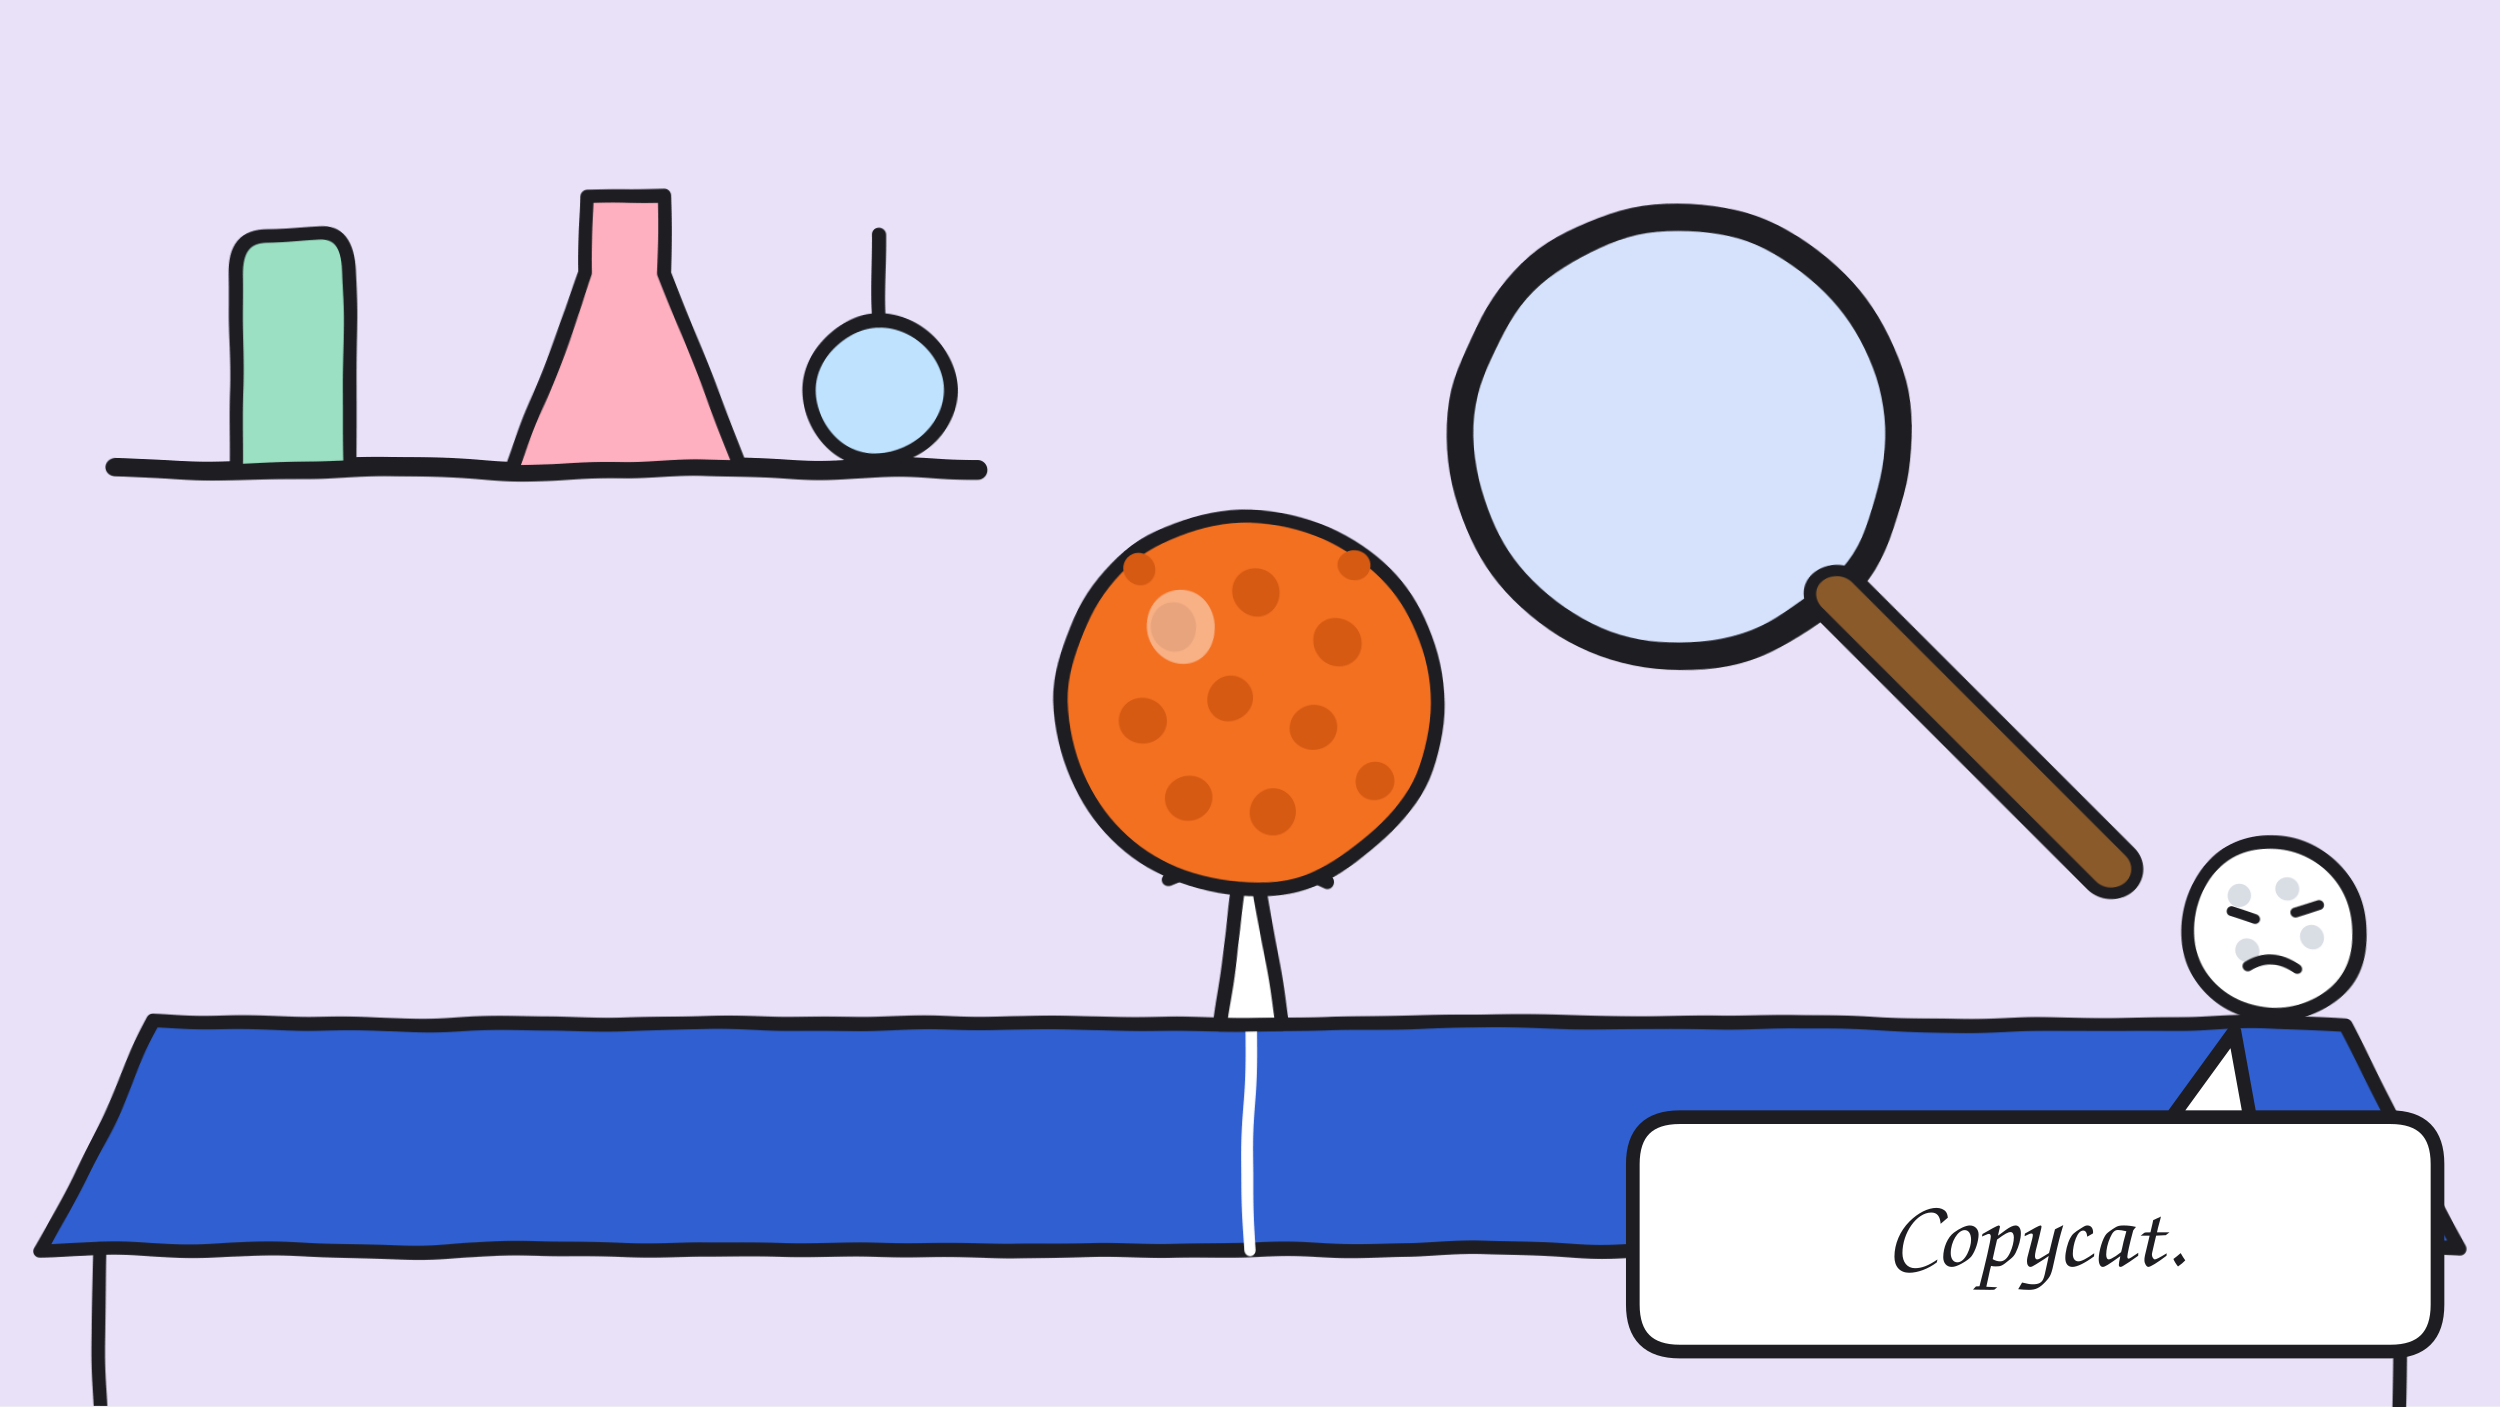
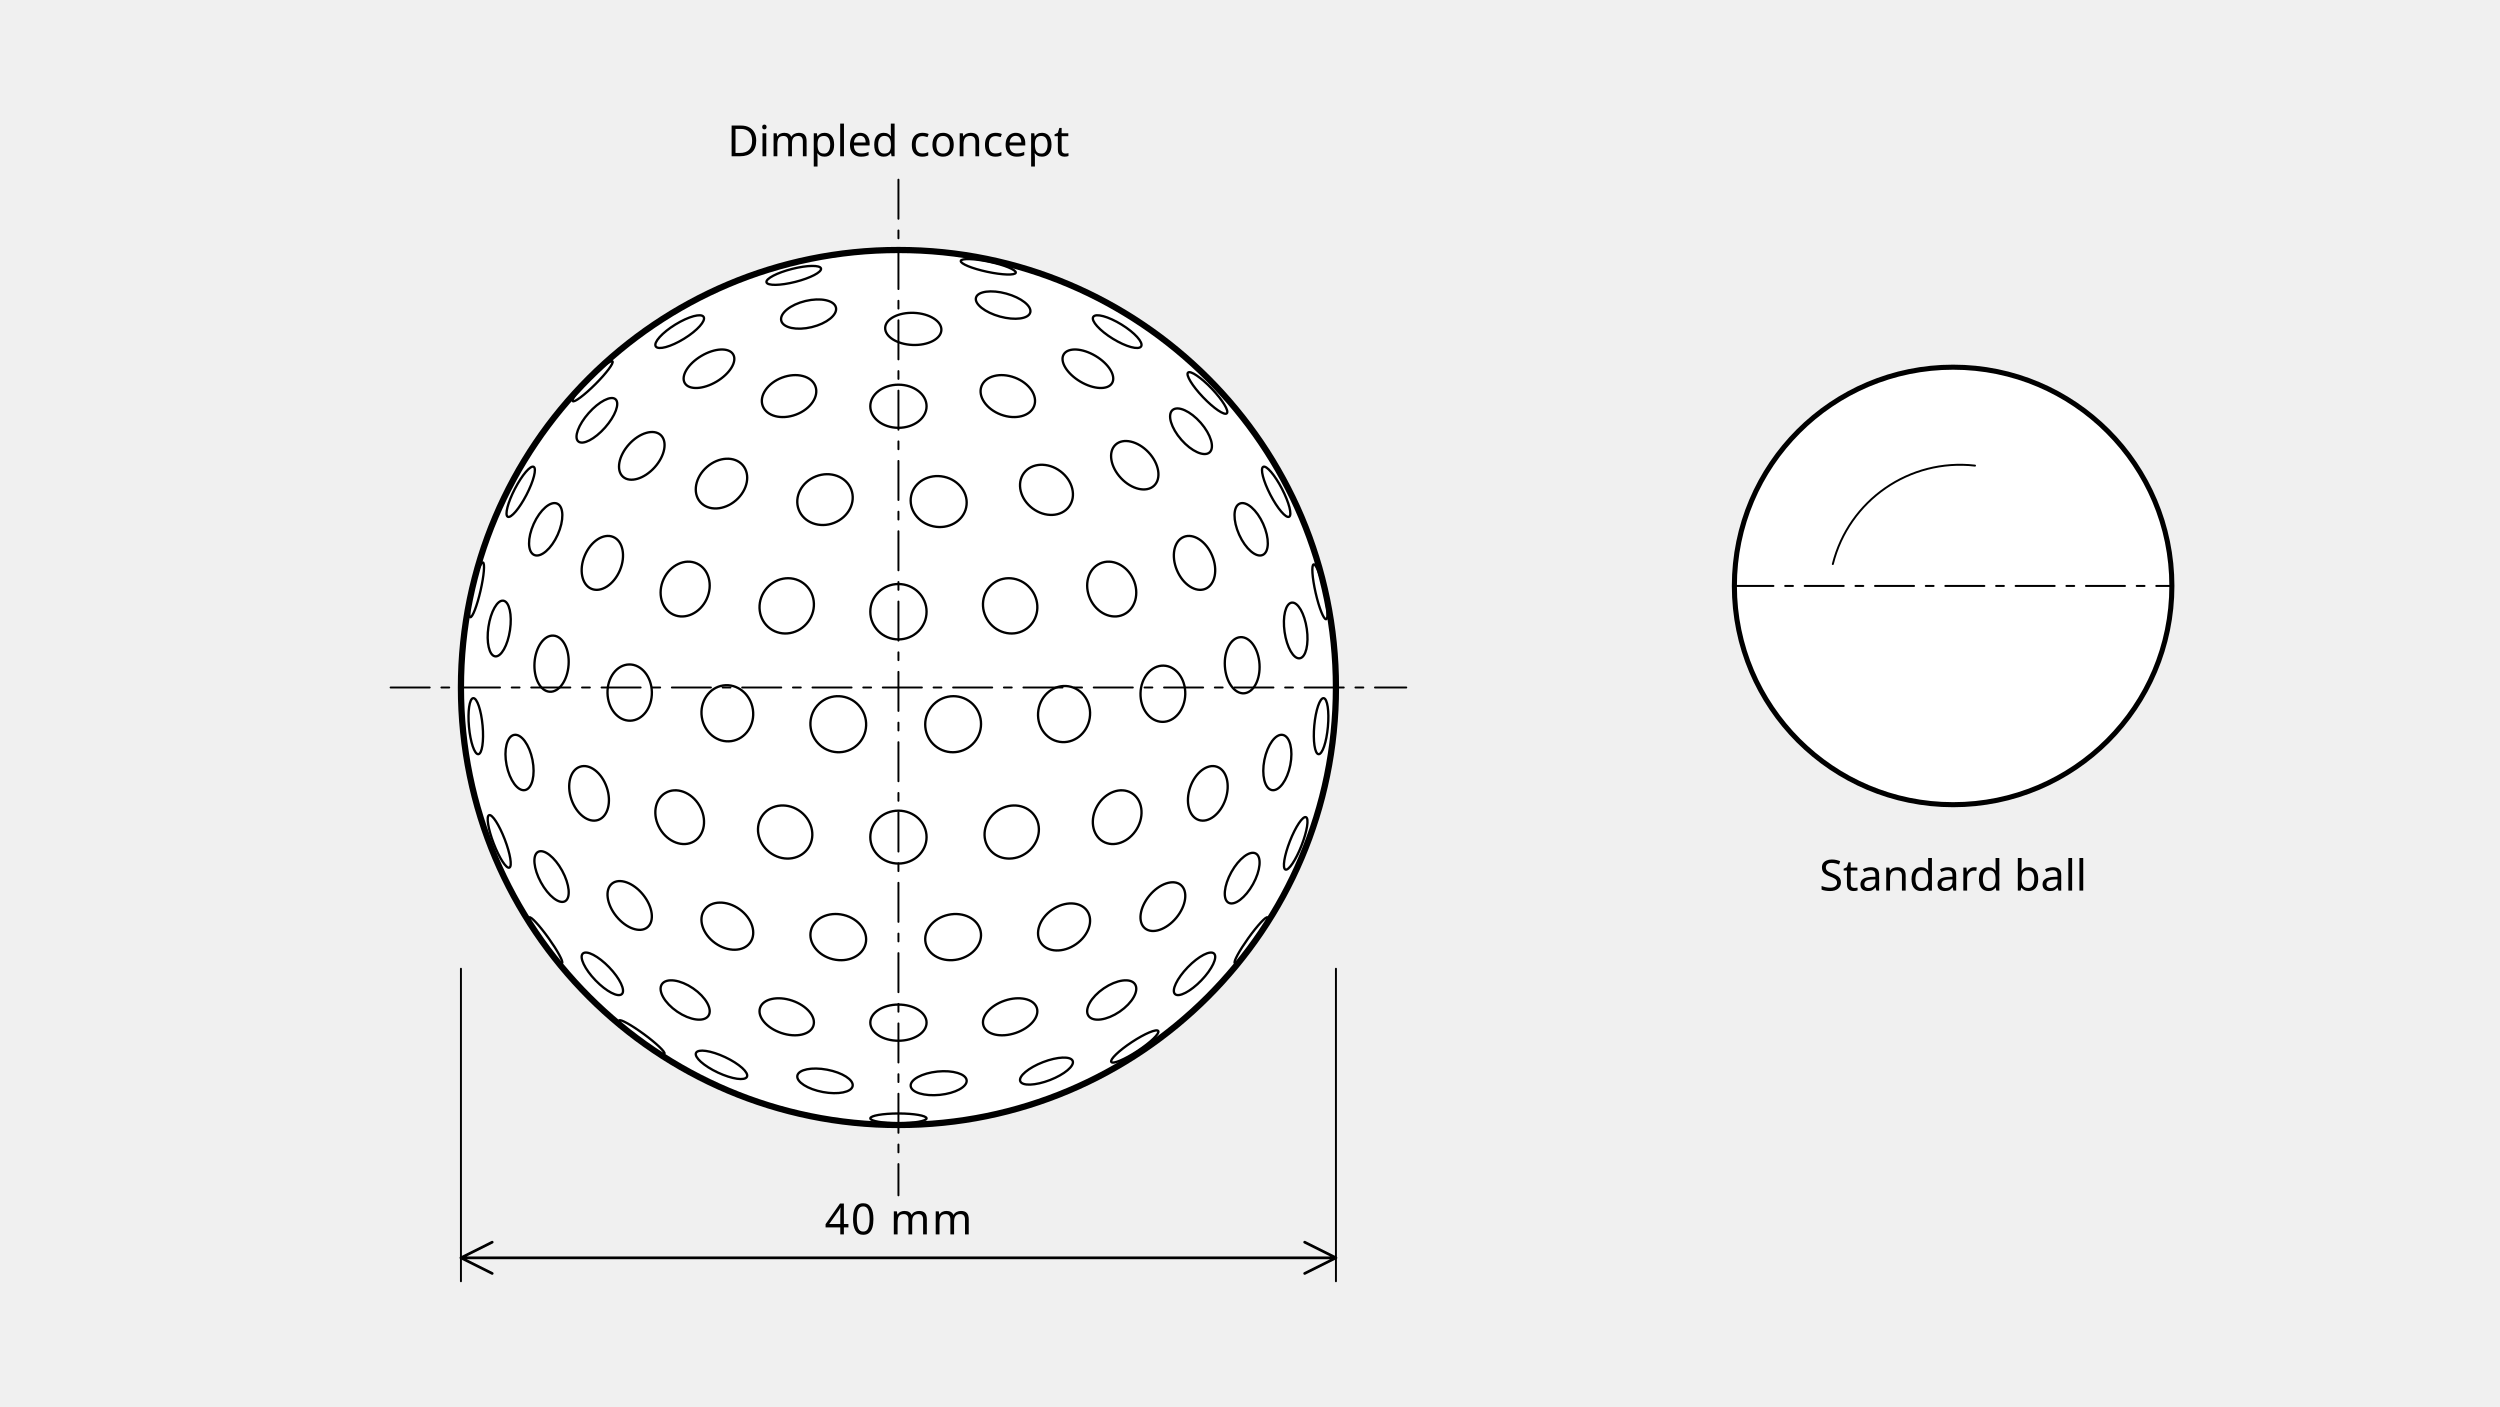
- <svg xmlns="http://www.w3.org/2000/svg" viewBox="0 0 640 360" role="img" aria-label="Cartoon of a dimpled table tennis ball on a golf tee on a table tennis table, under a magnifying glass, with a jealous golf ball beside it">
-   <defs>
-     <filter id="dim-wob">
-       <feTurbulence type="fractalNoise" baseFrequency="0.025" numOctaves="2" seed="21" />
-       <feDisplacementMap in="SourceGraphic" scale="3" />
-     </filter>
-   </defs>
-   <rect width="640" height="360" fill="#e9e1f7" />
-   <g filter="url(#dim-wob)" stroke="#1d1d22" stroke-width="3.5" stroke-linejoin="round" stroke-linecap="round">
-     <path d="M30 120 L250 120" stroke-width="5" />
-     <path d="M60 120 L60 70 Q60 60 68 60 L82 60 Q90 60 90 70 L90 120 Z" fill="#9be0c3" />
-     <path d="M130 120 L150 70 L150 50 L170 50 L170 70 L190 120 Z" fill="#ffb0c0" />
-     <circle cx="225" cy="100" r="18" fill="#bfe3ff" />
-     <path d="M225 82 L225 60" />
-     <path d="M40 262 L600 262 L630 320 L10 320 Z" fill="#2f5fd0" />
-     <path d="M320 262 L320 320" stroke="#fff" stroke-width="3" />
-     <path d="M26 320 L26 360 M614 320 L614 360" />
-     <path d="M312 262 L328 262 L322 224 L318 224 Z" fill="#ffffff" />
-     <path d="M300 226 Q320 216 340 226" fill="#fff" />
-     <circle cx="320" cy="180" r="48" fill="#f37021" />
-     <g fill="#d65a12" stroke-width="0">
-       <circle cx="300" cy="160" r="6" />
-       <circle cx="322" cy="152" r="6" />
-       <circle cx="342" cy="164" r="6" />
-       <circle cx="292" cy="184" r="6" />
-       <circle cx="314" cy="178" r="6" />
-       <circle cx="336" cy="186" r="6" />
-       <circle cx="352" cy="200" r="5" />
-       <circle cx="304" cy="204" r="6" />
-       <circle cx="326" cy="208" r="6" />
-       <circle cx="292" cy="146" r="4" />
-       <circle cx="346" cy="144" r="4" />
-     </g>
-     <circle cx="302" cy="160" r="9" fill="#fff" fill-opacity=".45" stroke-width="0" />
-     <circle cx="430" cy="112" r="56" fill="#bfe3ff" fill-opacity=".45" stroke-width="7" />
-     <path d="M470 152 L540 222" stroke-width="16" />
-     <path d="M470 152 L540 222" stroke="#8a5a2b" stroke-width="10" />
-     <circle cx="582" cy="238" r="22" fill="#fff" />
-     <g fill="#d9dde4" stroke-width="0">
-       <circle cx="574" cy="230" r="3" />
-       <circle cx="586" cy="228" r="3" />
-       <circle cx="592" cy="240" r="3" />
-       <circle cx="576" cy="244" r="3" />
-     </g>
-     <path d="M572 234 L578 236 M588 234 L594 232" stroke-width="2.5" />
-     <path d="M576 248 Q582 244 588 248" fill="none" stroke-width="2.5" />
-   </g>
-   <g>
-     <path d="M430 286 L612 286 Q624 286 624 298 L624 334 Q624 346 612 346 L430 346 Q418 346 418 334 L418 298 Q418 286 430 286 L556 286 L572 264 L576 286 Z" fill="#fff" stroke="#1d1d22" stroke-width="3.5" stroke-linejoin="round" />
-     <text x="521" y="324" text-anchor="middle" font-family="Patrick Hand, Comic Sans MS, cursive" font-size="25" fill="#1d1d22">Copycat.</text>
+ <svg xmlns="http://www.w3.org/2000/svg" viewBox="0 0 640 360" role="img" aria-label="Technical line drawing comparing a dimpled table tennis ball with a standard ball">
+   <defs />
+   <g stroke="currentColor" fill="none" stroke-linecap="round" stroke-linejoin="round" stroke-width="1.3">
+     <circle cx="230" cy="176" r="112" fill="var(--art-bg, #fff)" stroke-width="1.6" />
+     <ellipse cx="230.0" cy="286.3" rx="1.25" ry="7.20" transform="rotate(90.0 230.0 286.3)" stroke-width=".6" />
+     <ellipse cx="240.3" cy="277.3" rx="3.00" ry="7.20" transform="rotate(84.2 240.3 277.3)" stroke-width=".6" />
+     <ellipse cx="267.9" cy="274.2" rx="2.46" ry="7.20" transform="rotate(68.9 267.9 274.2)" stroke-width=".6" />
+     <ellipse cx="290.5" cy="267.9" rx="1.35" ry="7.20" transform="rotate(56.6 290.5 267.9)" stroke-width=".6" />
+     <ellipse cx="164.3" cy="265.5" rx="0.93" ry="7.20" transform="rotate(126.3 164.3 265.5)" stroke-width=".6" />
+     <ellipse cx="184.7" cy="272.6" rx="2.18" ry="7.20" transform="rotate(115.1 184.7 272.6)" stroke-width=".6" />
+     <ellipse cx="211.2" cy="276.7" rx="2.91" ry="7.20" transform="rotate(100.6 211.2 276.7)" stroke-width=".6" />
+     <ellipse cx="230.0" cy="261.8" rx="4.63" ry="7.20" transform="rotate(90.0 230.0 261.8)" stroke-width=".6" />
+     <ellipse cx="258.6" cy="260.3" rx="4.37" ry="7.20" transform="rotate(71.3 258.6 260.3)" stroke-width=".6" />
+     <ellipse cx="284.6" cy="256.0" rx="3.61" ry="7.20" transform="rotate(55.7 284.6 256.0)" stroke-width=".6" />
+     <ellipse cx="305.8" cy="249.3" rx="2.42" ry="7.20" transform="rotate(44.0 305.8 249.3)" stroke-width=".6" />
+     <ellipse cx="320.3" cy="240.7" rx="0.91" ry="7.20" transform="rotate(35.6 320.3 240.7)" stroke-width=".6" />
+     <ellipse cx="139.7" cy="240.7" rx="0.91" ry="7.20" transform="rotate(144.4 139.7 240.7)" stroke-width=".6" />
+     <ellipse cx="154.2" cy="249.3" rx="2.42" ry="7.20" transform="rotate(136.0 154.2 249.3)" stroke-width=".6" />
+     <ellipse cx="175.4" cy="256.0" rx="3.61" ry="7.20" transform="rotate(124.3 175.4 256.0)" stroke-width=".6" />
+     <ellipse cx="201.4" cy="260.3" rx="4.37" ry="7.20" transform="rotate(108.7 201.4 260.3)" stroke-width=".6" />
+     <ellipse cx="244.0" cy="239.9" rx="5.84" ry="7.20" transform="rotate(77.6 244.0 239.9)" stroke-width=".6" />
+     <ellipse cx="272.4" cy="237.3" rx="5.37" ry="7.20" transform="rotate(55.3 272.4 237.3)" stroke-width=".6" />
+     <ellipse cx="297.7" cy="232.1" rx="4.46" ry="7.20" transform="rotate(39.6 297.7 232.1)" stroke-width=".6" />
+     <ellipse cx="318.0" cy="224.8" rx="3.17" ry="7.20" transform="rotate(29.0 318.0 224.8)" stroke-width=".6" />
+     <ellipse cx="331.7" cy="215.9" rx="1.59" ry="7.20" transform="rotate(21.4 331.7 215.9)" stroke-width=".6" />
+     <ellipse cx="127.8" cy="215.4" rx="1.51" ry="7.20" transform="rotate(158.9 127.8 215.4)" stroke-width=".6" />
+     <ellipse cx="141.2" cy="224.4" rx="3.10" ry="7.20" transform="rotate(151.4 141.2 224.4)" stroke-width=".6" />
+     <ellipse cx="161.2" cy="231.8" rx="4.40" ry="7.20" transform="rotate(141.0 161.2 231.8)" stroke-width=".6" />
+     <ellipse cx="186.2" cy="237.1" rx="5.34" ry="7.20" transform="rotate(125.6 186.2 237.1)" stroke-width=".6" />
+     <ellipse cx="214.6" cy="239.9" rx="5.83" ry="7.20" transform="rotate(103.6 214.6 239.9)" stroke-width=".6" />
+     <ellipse cx="230.0" cy="214.3" rx="6.77" ry="7.20" transform="rotate(90.0 230.0 214.3)" stroke-width=".6" />
+     <ellipse cx="259.0" cy="213.0" rx="6.54" ry="7.20" transform="rotate(51.9 259.0 213.0)" stroke-width=".6" />
+     <ellipse cx="286.0" cy="209.2" rx="5.86" ry="7.20" transform="rotate(30.6 286.0 209.2)" stroke-width=".6" />
+     <ellipse cx="309.2" cy="203.1" rx="4.78" ry="7.20" transform="rotate(18.9 309.2 203.1)" stroke-width=".6" />
+     <ellipse cx="327.0" cy="195.2" rx="3.38" ry="7.20" transform="rotate(11.2 327.0 195.2)" stroke-width=".6" />
+     <ellipse cx="338.2" cy="185.9" rx="1.75" ry="7.20" transform="rotate(5.2 338.2 185.9)" stroke-width=".6" />
+     <ellipse cx="121.8" cy="185.9" rx="1.75" ry="7.20" transform="rotate(174.8 121.8 185.9)" stroke-width=".6" />
+     <ellipse cx="133.0" cy="195.2" rx="3.38" ry="7.20" transform="rotate(168.8 133.0 195.2)" stroke-width=".6" />
+     <ellipse cx="150.8" cy="203.1" rx="4.78" ry="7.20" transform="rotate(161.1 150.8 203.1)" stroke-width=".6" />
+     <ellipse cx="174.0" cy="209.2" rx="5.86" ry="7.20" transform="rotate(149.4 174.0 209.2)" stroke-width=".6" />
+     <ellipse cx="201.0" cy="213.0" rx="6.54" ry="7.20" transform="rotate(128.1 201.0 213.0)" stroke-width=".6" />
+     <ellipse cx="244.0" cy="185.4" rx="7.12" ry="7.20" transform="rotate(34.0 244.0 185.4)" stroke-width=".6" />
+     <ellipse cx="272.4" cy="182.8" rx="6.65" ry="7.20" transform="rotate(9.1 272.4 182.8)" stroke-width=".6" />
+     <ellipse cx="297.7" cy="177.6" rx="5.73" ry="7.20" transform="rotate(1.4 297.7 177.6)" stroke-width=".6" />
+     <ellipse cx="318.0" cy="170.3" rx="4.44" ry="7.20" transform="rotate(-3.7 318.0 170.3)" stroke-width=".6" />
+     <ellipse cx="331.7" cy="161.4" rx="2.87" ry="7.20" transform="rotate(-8.2 331.7 161.4)" stroke-width=".6" />
+     <ellipse cx="337.9" cy="151.5" rx="1.13" ry="7.20" transform="rotate(-12.8 337.9 151.5)" stroke-width=".6" />
+     <ellipse cx="122.0" cy="151.0" rx="1.04" ry="7.20" transform="rotate(-167.0 122.0 151.0)" stroke-width=".6" />
+     <ellipse cx="127.8" cy="160.9" rx="2.79" ry="7.20" transform="rotate(-171.6 127.8 160.9)" stroke-width=".6" />
+     <ellipse cx="141.2" cy="169.9" rx="4.37" ry="7.20" transform="rotate(-176.1 141.2 169.9)" stroke-width=".6" />
+     <ellipse cx="161.2" cy="177.3" rx="5.68" ry="7.20" transform="rotate(178.9 161.2 177.3)" stroke-width=".6" />
+     <ellipse cx="186.2" cy="182.6" rx="6.61" ry="7.20" transform="rotate(171.4 186.2 182.6)" stroke-width=".6" />
+     <ellipse cx="214.6" cy="185.4" rx="7.11" ry="7.20" transform="rotate(148.7 214.6 185.4)" stroke-width=".6" />
+     <ellipse cx="230.0" cy="156.6" rx="7.09" ry="7.20" transform="rotate(-90.0 230.0 156.6)" stroke-width=".6" />
+     <ellipse cx="258.6" cy="155.1" rx="6.83" ry="7.20" transform="rotate(-36.2 258.6 155.1)" stroke-width=".6" />
+     <ellipse cx="284.6" cy="150.8" rx="6.07" ry="7.20" transform="rotate(-24.8 284.6 150.8)" stroke-width=".6" />
+     <ellipse cx="305.8" cy="144.1" rx="4.88" ry="7.20" transform="rotate(-22.8 305.8 144.1)" stroke-width=".6" />
+     <ellipse cx="320.3" cy="135.5" rx="3.37" ry="7.20" transform="rotate(-24.2 320.3 135.5)" stroke-width=".6" />
+     <ellipse cx="326.7" cy="125.9" rx="1.67" ry="7.20" transform="rotate(-27.4 326.7 125.9)" stroke-width=".6" />
+     <ellipse cx="133.3" cy="125.9" rx="1.67" ry="7.20" transform="rotate(-152.6 133.3 125.9)" stroke-width=".6" />
+     <ellipse cx="139.7" cy="135.5" rx="3.37" ry="7.20" transform="rotate(-155.8 139.7 135.5)" stroke-width=".6" />
+     <ellipse cx="154.2" cy="144.1" rx="4.88" ry="7.20" transform="rotate(-157.2 154.2 144.1)" stroke-width=".6" />
+     <ellipse cx="175.4" cy="150.8" rx="6.07" ry="7.20" transform="rotate(-155.2 175.4 150.8)" stroke-width=".6" />
+     <ellipse cx="201.4" cy="155.1" rx="6.83" ry="7.20" transform="rotate(-143.8 201.4 155.1)" stroke-width=".6" />
+     <ellipse cx="240.3" cy="128.4" rx="6.49" ry="7.20" transform="rotate(-77.8 240.3 128.4)" stroke-width=".6" />
+     <ellipse cx="267.9" cy="125.4" rx="5.94" ry="7.20" transform="rotate(-53.2 267.9 125.4)" stroke-width=".6" />
+     <ellipse cx="290.5" cy="119.1" rx="4.83" ry="7.20" transform="rotate(-43.3 290.5 119.1)" stroke-width=".6" />
+     <ellipse cx="304.9" cy="110.4" rx="3.30" ry="7.20" transform="rotate(-41.2 304.9 110.4)" stroke-width=".6" />
+     <ellipse cx="309.1" cy="100.6" rx="1.56" ry="7.20" transform="rotate(-43.6 309.1 100.6)" stroke-width=".6" />
+     <ellipse cx="151.7" cy="97.6" rx="1.04" ry="7.20" transform="rotate(-135.0 151.7 97.6)" stroke-width=".6" />
+     <ellipse cx="152.8" cy="107.6" rx="2.80" ry="7.20" transform="rotate(-138.5 152.8 107.6)" stroke-width=".6" />
+     <ellipse cx="164.3" cy="116.7" rx="4.41" ry="7.20" transform="rotate(-137.9 164.3 116.7)" stroke-width=".6" />
+     <ellipse cx="184.7" cy="123.8" rx="5.66" ry="7.20" transform="rotate(-131.0 184.7 123.8)" stroke-width=".6" />
+     <ellipse cx="211.2" cy="127.9" rx="6.39" ry="7.20" transform="rotate(-111.3 211.2 127.9)" stroke-width=".6" />
+     <ellipse cx="230.0" cy="104.0" rx="5.52" ry="7.20" transform="rotate(-90.0 230.0 104.0)" stroke-width=".6" />
+     <ellipse cx="258.0" cy="101.4" rx="5.06" ry="7.20" transform="rotate(-69.4 258.0 101.4)" stroke-width=".6" />
+     <ellipse cx="278.5" cy="94.4" rx="3.82" ry="7.20" transform="rotate(-59.3 278.5 94.4)" stroke-width=".6" />
+     <ellipse cx="286.0" cy="84.9" rx="2.13" ry="7.20" transform="rotate(-58.4 286.0 84.9)" stroke-width=".6" />
+     <ellipse cx="174.0" cy="84.9" rx="2.13" ry="7.20" transform="rotate(-121.6 174.0 84.9)" stroke-width=".6" />
+     <ellipse cx="181.5" cy="94.4" rx="3.82" ry="7.20" transform="rotate(-120.7 181.5 94.4)" stroke-width=".6" />
+     <ellipse cx="202.0" cy="101.4" rx="5.06" ry="7.20" transform="rotate(-110.6 202.0 101.4)" stroke-width=".6" />
+     <ellipse cx="233.8" cy="84.2" rx="4.11" ry="7.20" transform="rotate(-87.7 233.8 84.2)" stroke-width=".6" />
+     <ellipse cx="256.8" cy="78.1" rx="3.05" ry="7.20" transform="rotate(-74.7 256.8 78.1)" stroke-width=".6" />
+     <ellipse cx="253.0" cy="68.3" rx="1.31" ry="7.20" transform="rotate(-77.9 253.0 68.3)" stroke-width=".6" />
+     <ellipse cx="203.2" cy="70.5" rx="1.71" ry="7.20" transform="rotate(-104.2 203.2 70.5)" stroke-width=".6" />
+     <ellipse cx="207.0" cy="80.4" rx="3.44" ry="7.20" transform="rotate(-103.5 207.0 80.4)" stroke-width=".6" />
+     <path d="M100 176 L360 176 M230 46 L230 306" stroke-width=".5" stroke-dasharray="10 3 2 3" />
+     <path d="M118 248 L118 328 M342 248 L342 328" stroke-width=".5" />
+     <path d="M126 318 L118 322 L126 326 M118 322 L342 322 M334 318 L342 322 L334 326" stroke-width=".7" />
+     <text x="230" y="316" text-anchor="middle" font-family="Figtree, system-ui, sans-serif" font-size="11" fill="currentColor" stroke="none" letter-spacing=".04em">40 mm</text>
+     <circle cx="500" cy="150" r="56" fill="var(--art-bg, #fff)" stroke-width="1.3" />
+     <path d="M469.2 144.4 A33.6 33.6 0 0 1 505.6 119.2" stroke-width=".5" />
+     <path d="M444 150 L556 150" stroke-width=".5" stroke-dasharray="10 3 2 3" />
+     <text x="500" y="228" text-anchor="middle" font-family="Figtree, system-ui, sans-serif" font-size="11" fill="currentColor" stroke="none">Standard ball</text>
+     <text x="230" y="40" text-anchor="middle" font-family="Figtree, system-ui, sans-serif" font-size="11" fill="currentColor" stroke="none">Dimpled concept</text>
  </g>
</svg>
